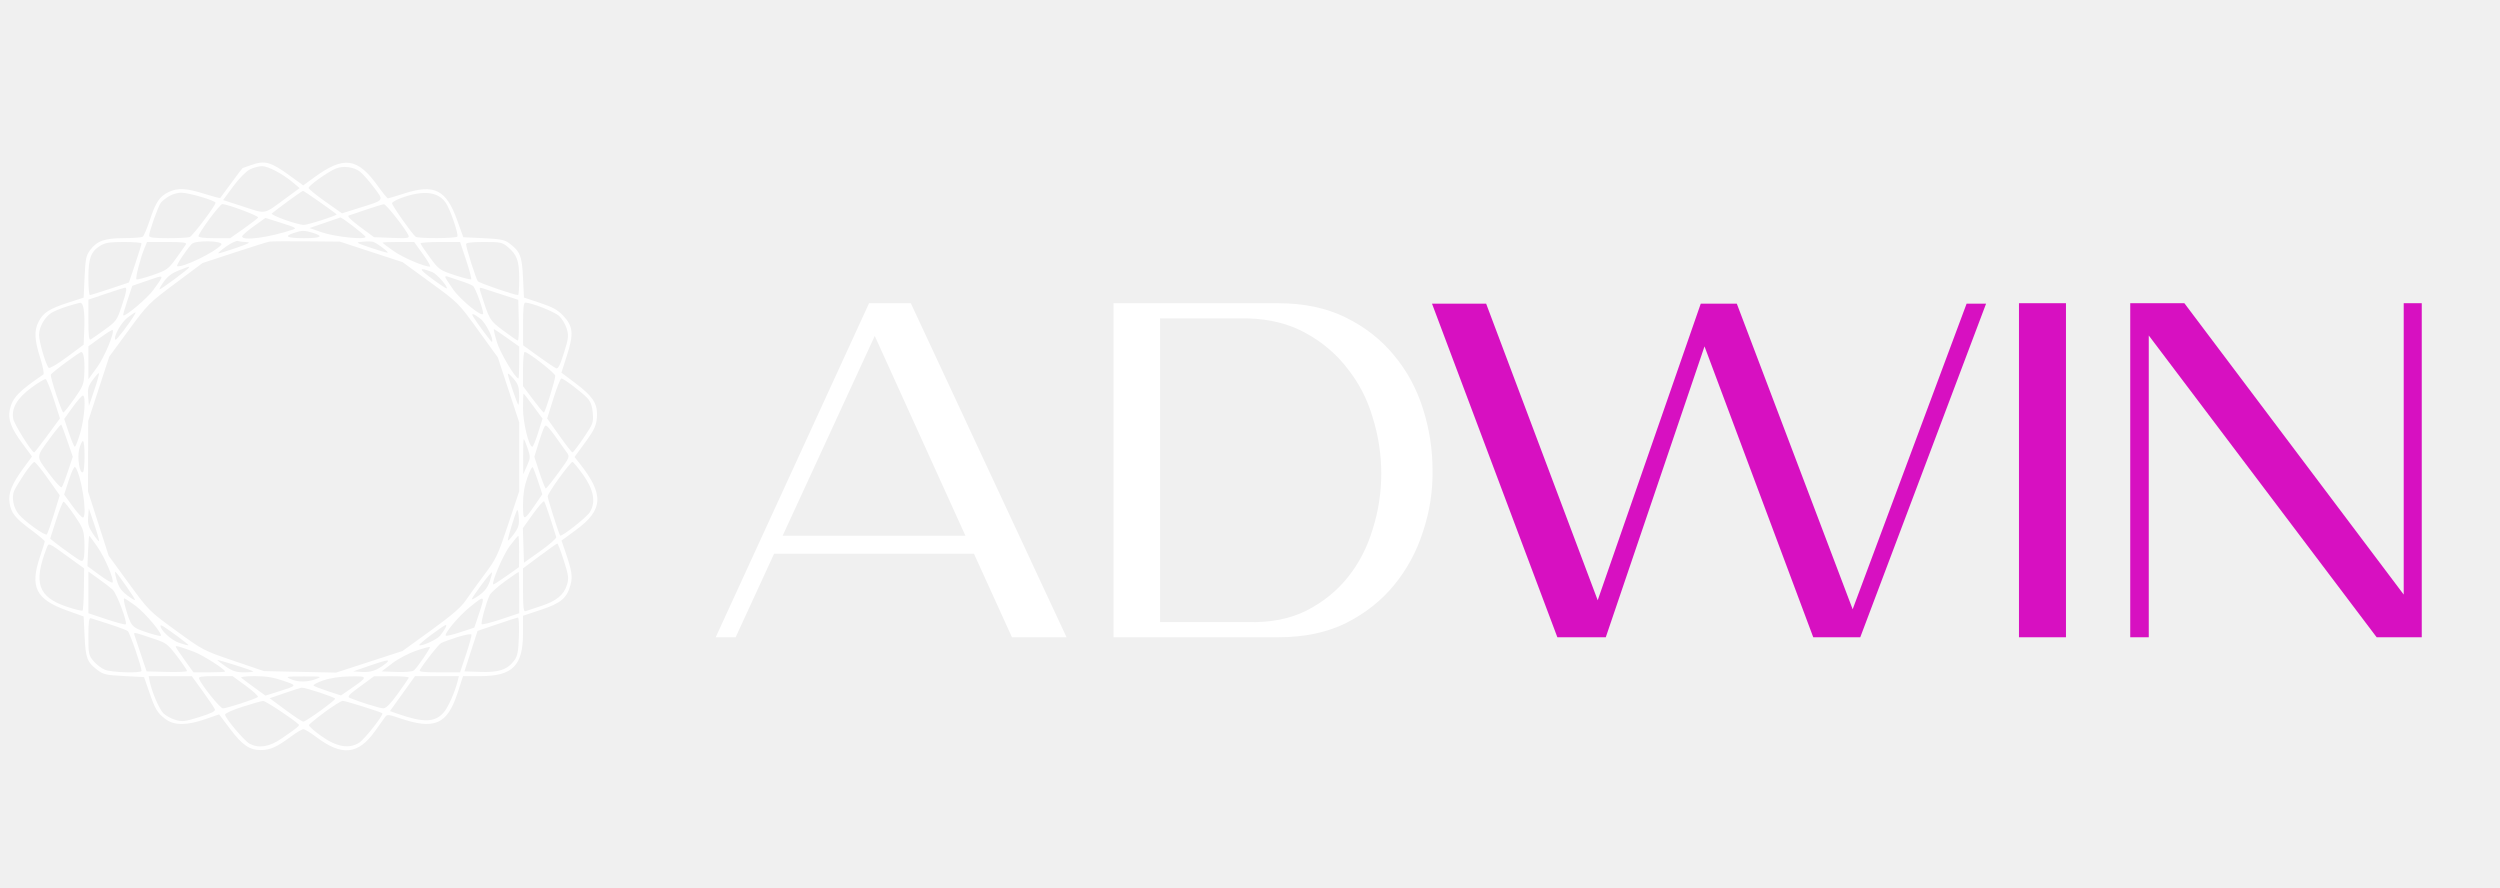
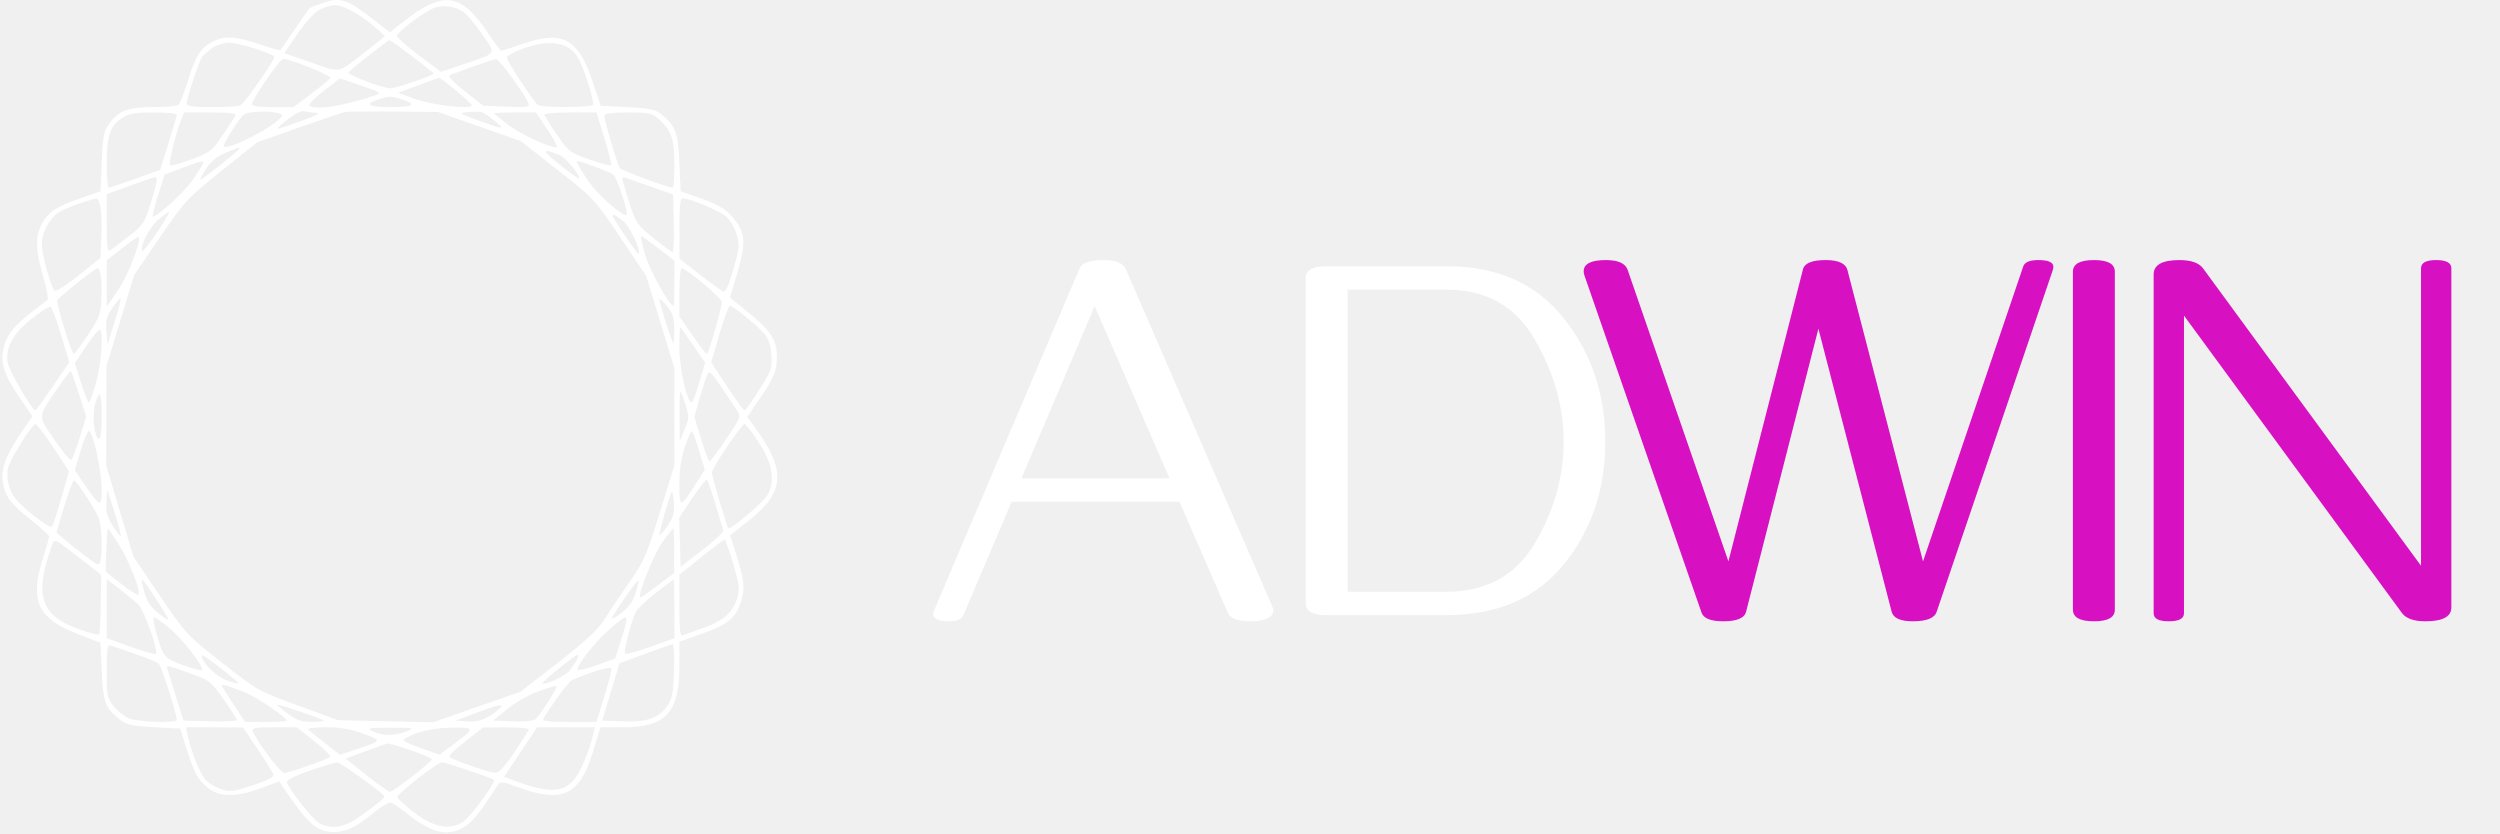
- <svg xmlns="http://www.w3.org/2000/svg" width="124" height="44" viewBox="0 0 124 44" fill="none">
-   <path d="M71.028 15.063H73.713L79.246 29.773L84.357 15.063H86.146L91.892 30.22L97.543 15.063H98.509L92.269 31.608H89.937L84.544 17.181L79.647 31.608H77.245L71.028 15.063ZM100.141 31.608V15.04H102.472V31.608H100.141ZM105.66 15.04H108.345L119.224 29.49V15.04H120.119V31.608H117.882L106.579 16.64V31.608H105.66V15.04Z" fill="#D710C1" />
-   <path d="M43.105 15.04H45.177L52.901 31.608H50.193L48.309 27.466H38.395L36.488 31.608H35.499L43.105 15.04ZM38.819 26.572H47.885L43.388 16.663L38.819 26.572ZM61.894 15.793H57.538V30.855H61.894C63.008 30.887 63.974 30.698 64.79 30.291C65.622 29.867 66.313 29.31 66.863 28.619C67.412 27.929 67.82 27.137 68.087 26.242C68.37 25.348 68.511 24.43 68.511 23.489C68.511 22.547 68.37 21.622 68.087 20.712C67.82 19.802 67.404 18.994 66.839 18.287C66.29 17.566 65.599 16.977 64.767 16.522C63.95 16.067 62.993 15.824 61.894 15.793ZM63.401 15.04C64.673 15.04 65.787 15.275 66.745 15.746C67.703 16.216 68.503 16.844 69.147 17.628C69.79 18.397 70.269 19.284 70.583 20.288C70.897 21.276 71.054 22.288 71.054 23.324C71.07 24.36 70.913 25.372 70.583 26.36C70.269 27.349 69.79 28.235 69.147 29.02C68.519 29.788 67.726 30.416 66.768 30.902C65.811 31.373 64.688 31.608 63.401 31.608H55.23V15.04H63.401Z" fill="white" />
-   <path fill-rule="evenodd" clip-rule="evenodd" d="M12.433 8.196C12.226 8.27 12.047 8.332 12.036 8.333C12.025 8.334 11.776 8.662 11.482 9.063C11.187 9.464 10.935 9.806 10.922 9.822C10.908 9.839 10.552 9.744 10.13 9.611C9.241 9.33 8.822 9.309 8.373 9.522C7.919 9.737 7.729 10.018 7.436 10.902C7.295 11.326 7.134 11.704 7.077 11.742C7.02 11.78 6.598 11.811 6.14 11.812C5.186 11.814 4.815 11.945 4.47 12.405C4.272 12.669 4.237 12.837 4.196 13.735L4.149 14.763L3.36 15.018C2.444 15.316 2.141 15.512 1.914 15.958C1.687 16.401 1.707 16.843 1.992 17.746C2.126 18.171 2.198 18.542 2.151 18.574C0.905 19.422 0.61 19.734 0.482 20.341C0.386 20.797 0.556 21.25 1.097 21.979L1.588 22.642L1.195 23.175C0.589 23.997 0.401 24.455 0.473 24.936C0.551 25.45 0.741 25.689 1.56 26.295C1.923 26.564 2.219 26.814 2.219 26.852C2.219 26.89 2.113 27.232 1.984 27.612C1.472 29.116 1.778 29.728 3.318 30.279L4.149 30.577L4.196 31.563C4.248 32.649 4.321 32.842 4.82 33.222C5.126 33.456 5.255 33.486 6.152 33.532L7.146 33.583L7.389 34.288C7.699 35.188 7.797 35.353 8.201 35.661C8.632 35.99 9.261 35.992 10.191 35.668L10.868 35.432L11.398 36.135C12.017 36.957 12.37 37.203 12.932 37.203C13.395 37.204 13.735 37.052 14.429 36.534C14.699 36.333 14.977 36.169 15.047 36.169C15.118 36.169 15.406 36.343 15.687 36.556C16.951 37.511 17.761 37.435 18.587 36.282C18.826 35.948 19.065 35.616 19.117 35.543C19.197 35.431 19.298 35.441 19.776 35.606C21.547 36.218 22.181 35.947 22.7 34.358L22.967 33.536H23.822C25.427 33.536 25.941 33.02 25.941 31.408V30.543L26.833 30.246C27.826 29.915 28.121 29.666 28.299 29.004C28.41 28.591 28.364 28.304 28.029 27.33L27.851 26.812L28.576 26.28C29.925 25.288 29.968 24.53 28.76 22.999L28.497 22.666L28.966 22.027C29.517 21.277 29.612 21.057 29.612 20.529C29.611 19.98 29.36 19.623 28.546 19.01L27.846 18.484L28.122 17.624C28.465 16.558 28.429 16.18 27.93 15.653C27.665 15.373 27.408 15.231 26.788 15.025L25.988 14.759L25.941 13.764C25.89 12.692 25.799 12.468 25.246 12.055C25.035 11.896 24.803 11.852 23.983 11.814L22.979 11.767L22.678 10.929C22.134 9.411 21.551 9.115 20.058 9.594C19.643 9.728 19.276 9.837 19.242 9.838C19.208 9.838 18.987 9.569 18.751 9.239C17.732 7.812 17.06 7.721 15.572 8.808L15.04 9.196L14.387 8.722C13.415 8.016 13.139 7.942 12.433 8.196ZM12.39 8.405C12.202 8.5 11.854 8.855 11.566 9.246L11.067 9.923L12.08 10.251C13.232 10.625 13.041 10.665 14.211 9.807L14.86 9.331L14.541 9.06C14.032 8.628 13.304 8.242 12.998 8.241C12.842 8.241 12.569 8.315 12.39 8.405ZM16.66 8.359C16.275 8.513 15.306 9.202 15.306 9.322C15.307 9.373 15.68 9.678 16.135 9.998L16.963 10.581L17.823 10.311C19.097 9.912 19.055 9.973 18.531 9.277C18.283 8.948 17.974 8.6 17.843 8.504C17.532 8.276 17.024 8.213 16.66 8.359ZM14.268 9.991C13.88 10.277 13.527 10.546 13.483 10.588C13.399 10.67 14.755 11.155 15.069 11.155C15.283 11.155 16.746 10.684 16.693 10.632C16.576 10.514 15.076 9.463 15.03 9.467C15 9.469 14.657 9.705 14.268 9.991ZM8.385 9.73C8.23 9.825 8.049 9.967 7.983 10.047C7.855 10.202 7.397 11.485 7.397 11.689C7.397 11.784 7.618 11.814 8.33 11.814C8.844 11.814 9.329 11.789 9.408 11.759C9.557 11.701 10.692 10.196 10.69 10.058C10.689 9.947 9.357 9.557 8.981 9.557C8.808 9.557 8.54 9.635 8.385 9.73ZM20.034 9.772C19.71 9.88 19.446 10.019 19.446 10.08C19.446 10.199 20.452 11.625 20.618 11.742C20.758 11.84 22.625 11.831 22.686 11.731C22.752 11.624 22.337 10.405 22.124 10.08C21.762 9.528 21.065 9.425 20.034 9.772ZM10.385 10.864C10.088 11.27 9.844 11.649 9.844 11.708C9.844 11.778 10.11 11.814 10.629 11.814H11.415L12.081 11.346C12.448 11.089 12.773 10.838 12.803 10.79C12.851 10.711 11.258 10.116 11.021 10.124C10.969 10.126 10.683 10.459 10.385 10.864ZM18.175 10.393C17.761 10.532 17.364 10.667 17.293 10.693C17.213 10.722 17.429 10.935 17.858 11.252L18.551 11.764L19.436 11.799C20.201 11.828 20.313 11.813 20.265 11.689C20.153 11.396 19.152 10.121 19.042 10.13C18.979 10.135 18.589 10.253 18.175 10.393ZM12.587 11.222C12.269 11.45 12.009 11.677 12.009 11.725C12.009 11.964 13.355 11.782 14.541 11.383C14.733 11.319 14.667 11.284 13.88 11.034L13.166 10.808L12.587 11.222ZM16.105 11.053L15.354 11.311L15.964 11.523C16.612 11.747 18.128 11.906 18.128 11.75C18.128 11.674 16.949 10.764 16.88 10.787C16.867 10.791 16.519 10.911 16.105 11.053ZM14.574 11.555C14.056 11.721 14.232 11.814 15.069 11.814C15.931 11.814 16.084 11.72 15.505 11.546C15.084 11.421 14.99 11.421 14.574 11.555ZM9.506 12.105C9.199 12.445 8.719 13.179 8.789 13.202C9.053 13.29 10.672 12.506 10.972 12.145C11.143 11.94 9.691 11.899 9.506 12.105ZM11.206 12.234C10.949 12.417 10.783 12.566 10.837 12.566C10.891 12.566 11.293 12.442 11.731 12.291C12.348 12.078 12.46 12.014 12.229 12.009C12.065 12.005 11.872 11.979 11.802 11.952C11.73 11.925 11.463 12.052 11.206 12.234ZM13.367 11.984C13.268 12 12.479 12.246 11.615 12.531L10.044 13.048L8.697 14.053C7.388 15.029 7.322 15.096 6.384 16.375L5.418 17.691L4.896 19.286L4.374 20.881L4.369 22.625L4.364 24.37L4.877 25.967L5.39 27.565L6.388 28.932C7.377 30.289 7.396 30.308 8.732 31.281C10.063 32.251 10.098 32.27 11.586 32.775L13.092 33.287L14.88 33.324L16.669 33.361L18.316 32.826L19.963 32.29L21.375 31.268C22.42 30.512 22.87 30.123 23.106 29.774C23.281 29.515 23.701 28.933 24.04 28.481C24.613 27.717 24.695 27.543 25.204 26.013L25.752 24.367L25.752 22.66L25.753 20.953L25.223 19.34L24.692 17.727L23.714 16.374C22.737 15.022 22.733 15.018 21.353 14.012L19.971 13.004L18.414 12.495L16.857 11.985L15.203 11.97C14.293 11.962 13.467 11.968 13.367 11.984ZM17.987 11.988C17.616 12.023 17.622 12.028 18.403 12.294C18.84 12.443 19.211 12.549 19.23 12.531C19.275 12.486 18.679 12.045 18.504 11.994C18.427 11.971 18.194 11.969 17.987 11.988ZM4.977 12.186C4.51 12.47 4.384 12.81 4.384 13.784C4.384 14.252 4.418 14.635 4.458 14.635C4.499 14.635 4.952 14.494 5.464 14.323L6.396 14.011L6.708 13.081C6.88 12.569 7.02 12.117 7.02 12.076C7.02 12.035 6.628 12.002 6.149 12.002C5.452 12.002 5.219 12.039 4.977 12.186ZM7.167 12.307C6.962 12.803 6.707 13.789 6.768 13.85C6.799 13.881 7.161 13.789 7.573 13.646C8.279 13.4 8.345 13.353 8.738 12.811C8.967 12.495 9.185 12.184 9.223 12.119C9.275 12.028 9.064 12.002 8.292 12.002H7.293L7.167 12.307ZM18.975 12.035C18.975 12.053 19.221 12.241 19.521 12.451C19.991 12.781 21.026 13.224 21.325 13.224C21.378 13.224 21.223 12.949 20.981 12.613L20.541 12.002H19.758C19.327 12.002 18.975 12.017 18.975 12.035ZM20.859 12.072C20.86 12.111 21.068 12.424 21.322 12.767C21.768 13.371 21.808 13.4 22.55 13.647C22.972 13.787 23.34 13.879 23.368 13.851C23.396 13.823 23.284 13.396 23.119 12.901L22.819 12.002H21.838C21.299 12.002 20.858 12.034 20.859 12.072ZM23.117 12.106C23.117 12.287 23.606 13.831 23.7 13.948C23.774 14.04 25.503 14.635 25.697 14.635C25.727 14.635 25.753 14.273 25.753 13.831C25.753 12.934 25.646 12.636 25.184 12.248C24.913 12.02 24.824 12.002 24.004 12.002C23.419 12.002 23.117 12.037 23.117 12.106ZM8.856 13.418C8.527 13.546 8.305 13.715 8.12 13.977C7.974 14.184 7.881 14.353 7.913 14.353C7.992 14.353 9.373 13.329 9.373 13.271C9.373 13.212 9.408 13.202 8.856 13.418ZM21.421 13.819C21.808 14.106 22.141 14.325 22.16 14.306C22.234 14.232 21.657 13.577 21.447 13.498C20.75 13.233 20.743 13.318 21.421 13.819ZM7.238 13.943L6.563 14.176L6.322 14.892C6.189 15.286 6.095 15.623 6.113 15.641C6.2 15.727 7.306 14.796 7.599 14.389C8.186 13.577 8.21 13.607 7.238 13.943ZM22.081 13.736C22.081 13.77 22.256 14.045 22.469 14.346C22.861 14.902 23.964 15.79 23.964 15.55C23.964 15.327 23.578 14.274 23.463 14.183C23.402 14.135 23.119 14.02 22.834 13.928C22.55 13.836 22.264 13.742 22.199 13.718C22.134 13.694 22.081 13.702 22.081 13.736ZM5.255 14.569L4.384 14.862V15.883C4.384 16.672 4.411 16.887 4.502 16.835C4.567 16.798 4.883 16.576 5.206 16.343C5.76 15.942 5.805 15.879 6.029 15.206C6.278 14.461 6.315 14.253 6.196 14.267C6.158 14.271 5.734 14.407 5.255 14.569ZM23.822 14.445C24.281 15.89 24.276 15.88 24.959 16.396C25.318 16.666 25.645 16.889 25.685 16.89C25.726 16.891 25.747 16.437 25.732 15.882L25.706 14.871L24.905 14.612C24.465 14.469 24.027 14.327 23.931 14.296C23.787 14.25 23.768 14.275 23.822 14.445ZM3.322 15.199C3.023 15.293 2.671 15.439 2.541 15.524C2.203 15.745 1.938 16.226 1.937 16.615C1.937 16.949 2.27 18.086 2.414 18.245C2.457 18.292 2.855 18.058 3.32 17.712L4.149 17.096L4.18 16.334C4.214 15.481 4.141 15.007 3.977 15.02C3.916 15.024 3.622 15.105 3.322 15.199ZM25.943 16.069L25.946 17.127L26.701 17.672C27.116 17.972 27.515 18.24 27.587 18.268C27.683 18.305 27.787 18.099 27.972 17.505C28.2 16.774 28.214 16.652 28.11 16.303C28.046 16.09 27.877 15.807 27.735 15.675C27.509 15.464 26.361 15.011 26.052 15.011C25.973 15.011 25.942 15.318 25.943 16.069ZM6.339 15.743C6.011 15.982 5.6 16.727 5.726 16.853C5.769 16.896 6.454 15.996 6.682 15.599C6.774 15.437 6.742 15.451 6.339 15.743ZM23.465 15.699C23.681 16.054 24.374 16.984 24.402 16.956C24.511 16.847 24.092 16.009 23.828 15.808C23.491 15.551 23.349 15.509 23.465 15.699ZM4.966 16.753L4.384 17.176V17.993V18.81L4.812 18.222C5.185 17.711 5.697 16.479 5.585 16.367C5.564 16.346 5.286 16.52 4.966 16.753ZM24.643 16.961C24.801 17.486 25.561 18.772 25.714 18.772C25.735 18.772 25.753 18.416 25.753 17.981V17.19L25.147 16.759C24.815 16.521 24.522 16.327 24.498 16.327C24.473 16.327 24.539 16.612 24.643 16.961ZM3.255 17.985C2.866 18.271 2.536 18.539 2.522 18.58C2.48 18.691 3.065 20.466 3.141 20.46C3.178 20.458 3.422 20.151 3.684 19.778C4.13 19.145 4.162 19.061 4.184 18.466C4.208 17.834 4.148 17.452 4.025 17.46C3.99 17.462 3.643 17.698 3.255 17.985ZM25.941 18.304V19.152L26.433 19.809C26.703 20.17 26.948 20.465 26.976 20.465C27.037 20.465 27.541 18.84 27.541 18.641C27.541 18.509 26.193 17.456 26.023 17.456C25.978 17.456 25.941 17.837 25.941 18.304ZM4.601 18.842C4.373 19.156 4.339 19.28 4.372 19.674L4.41 20.136L4.679 19.344C4.827 18.908 4.93 18.534 4.908 18.512C4.887 18.49 4.748 18.639 4.601 18.842ZM25.188 18.548C25.188 18.672 25.642 20.009 25.705 20.073C25.731 20.099 25.751 19.891 25.749 19.611C25.746 19.186 25.699 19.048 25.466 18.776C25.313 18.597 25.188 18.494 25.188 18.548ZM1.559 19.228C0.847 19.752 0.557 20.249 0.656 20.776C0.707 21.046 1.578 22.44 1.696 22.44C1.717 22.44 2.013 22.06 2.354 21.596L2.974 20.751L2.665 19.792C2.495 19.265 2.314 18.82 2.264 18.804C2.214 18.788 1.896 18.979 1.559 19.228ZM27.45 19.764L27.139 20.756L27.453 21.198C28.143 22.171 28.344 22.433 28.4 22.436C28.432 22.438 28.68 22.112 28.951 21.711C29.418 21.02 29.441 20.958 29.402 20.488C29.373 20.134 29.296 19.923 29.134 19.747C28.862 19.454 27.96 18.772 27.843 18.772C27.798 18.772 27.621 19.219 27.45 19.764ZM25.941 20.259C25.941 20.965 26.232 22.158 26.404 22.158C26.442 22.158 26.571 21.844 26.691 21.461L26.91 20.764L26.454 20.145C26.204 19.804 25.986 19.525 25.97 19.525C25.954 19.525 25.941 19.855 25.941 20.259ZM3.602 20.199L3.185 20.78L3.416 21.469C3.544 21.848 3.677 22.158 3.712 22.158C3.748 22.158 3.867 21.851 3.979 21.476C4.191 20.759 4.273 19.619 4.112 19.619C4.061 19.619 3.831 19.88 3.602 20.199ZM2.523 21.676C1.764 22.716 1.771 22.591 2.418 23.473C2.731 23.9 3.021 24.212 3.062 24.167C3.103 24.122 3.243 23.763 3.373 23.369L3.61 22.653L3.344 21.878C3.198 21.453 3.061 21.086 3.039 21.064C3.017 21.042 2.785 21.317 2.523 21.676ZM26.994 21.186C26.944 21.281 26.813 21.65 26.703 22.007L26.503 22.656L26.759 23.441C26.9 23.873 27.041 24.227 27.072 24.227C27.104 24.227 27.386 23.875 27.7 23.445C28.264 22.672 28.269 22.661 28.108 22.434C27.129 21.055 27.088 21.009 26.994 21.186ZM25.948 22.651L25.954 23.521L26.138 23.107C26.313 22.714 26.314 22.668 26.171 22.237C26.088 21.986 26.002 21.782 25.98 21.782C25.959 21.782 25.944 22.173 25.948 22.651ZM3.929 22.274C3.821 22.701 3.952 23.52 4.113 23.421C4.221 23.354 4.222 21.876 4.113 21.876C4.068 21.876 3.985 22.055 3.929 22.274ZM1.212 23.5C0.995 23.822 0.768 24.198 0.706 24.337C0.565 24.656 0.658 25.166 0.918 25.495C1.187 25.837 2.24 26.595 2.323 26.507C2.359 26.468 2.518 26.016 2.676 25.503L2.963 24.569L2.379 23.741C2.058 23.286 1.753 22.913 1.702 22.914C1.65 22.914 1.43 23.178 1.212 23.5ZM27.74 23.702C27.424 24.137 27.165 24.549 27.165 24.618C27.165 24.736 27.723 26.493 27.783 26.563C27.85 26.642 29.088 25.67 29.252 25.409C29.565 24.912 29.454 24.293 28.915 23.539C28.668 23.193 28.432 22.91 28.391 22.91C28.35 22.91 28.057 23.266 27.74 23.702ZM3.416 23.805L3.181 24.53L3.613 25.125C3.85 25.452 4.081 25.697 4.125 25.67C4.345 25.534 4.017 23.481 3.724 23.16C3.684 23.116 3.546 23.407 3.416 23.805ZM26.151 23.707C26.004 24.128 25.941 24.526 25.941 25.032C25.941 25.862 25.972 25.862 26.544 25.033L26.9 24.516L26.691 23.878C26.576 23.526 26.455 23.209 26.422 23.172C26.389 23.135 26.267 23.375 26.151 23.707ZM26.431 25.5L25.934 26.197L25.961 27.054L25.988 27.911L26.805 27.33C27.255 27.01 27.608 26.699 27.589 26.639C27.312 25.735 27.035 24.918 26.988 24.868C26.956 24.832 26.705 25.117 26.431 25.5ZM2.782 25.8L2.488 26.716L2.754 26.93C2.9 27.047 3.26 27.313 3.554 27.52C4.063 27.878 4.091 27.887 4.151 27.701C4.185 27.594 4.2 27.223 4.186 26.877C4.161 26.299 4.122 26.194 3.695 25.567C3.44 25.192 3.196 24.885 3.153 24.885C3.11 24.885 2.943 25.297 2.782 25.8ZM4.371 25.637C4.344 25.979 4.388 26.138 4.605 26.466C4.753 26.69 4.89 26.856 4.91 26.836C4.931 26.815 4.825 26.442 4.676 26.006L4.405 25.214L4.371 25.637ZM25.645 25.308C25.566 25.43 25.188 26.66 25.188 26.794C25.188 26.85 25.317 26.721 25.476 26.506C25.718 26.176 25.759 26.044 25.734 25.664C25.719 25.417 25.678 25.256 25.645 25.308ZM4.368 27.329L4.337 28.081L4.93 28.516C5.256 28.755 5.548 28.925 5.579 28.895C5.684 28.789 5.207 27.659 4.829 27.118C4.621 26.821 4.439 26.577 4.425 26.577C4.41 26.577 4.385 26.916 4.368 27.329ZM25.284 27.081C24.967 27.5 24.368 28.893 24.463 28.988C24.479 29.004 24.773 28.817 25.117 28.573L25.743 28.129L25.748 27.353C25.75 26.927 25.733 26.577 25.709 26.577C25.684 26.577 25.493 26.804 25.284 27.081ZM2.305 27.207C1.648 28.915 1.894 29.616 3.316 30.094C3.715 30.228 4.065 30.313 4.095 30.283C4.125 30.253 4.154 29.771 4.161 29.211L4.173 28.192L3.413 27.643C2.356 26.879 2.421 26.905 2.305 27.207ZM26.765 27.578L25.941 28.191V29.275C25.941 30.103 25.969 30.349 26.059 30.316C26.123 30.292 26.473 30.176 26.835 30.059C27.6 29.811 27.972 29.505 28.124 28.998C28.22 28.681 28.2 28.535 27.963 27.795C27.815 27.332 27.67 26.956 27.641 26.959C27.612 26.962 27.218 27.241 26.765 27.578ZM4.384 29.383V30.417L5.285 30.717C5.78 30.882 6.208 30.994 6.236 30.966C6.334 30.867 5.787 29.422 5.581 29.24C5.467 29.139 5.15 28.896 4.879 28.702L4.384 28.348V29.383ZM5.737 28.572C5.86 29.084 5.973 29.273 6.311 29.531C6.501 29.675 6.673 29.776 6.694 29.755C6.727 29.722 5.877 28.498 5.728 28.364C5.699 28.338 5.703 28.432 5.737 28.572ZM23.882 29.006C23.616 29.364 23.399 29.686 23.399 29.722C23.399 29.758 23.567 29.668 23.773 29.522C24.032 29.339 24.191 29.13 24.291 28.842C24.369 28.613 24.419 28.41 24.399 28.391C24.38 28.372 24.147 28.649 23.882 29.006ZM25.047 28.834C24.687 29.093 24.346 29.4 24.289 29.516C24.117 29.865 23.836 30.9 23.896 30.96C23.927 30.991 24.357 30.882 24.852 30.717L25.753 30.417V29.391C25.753 28.826 25.741 28.364 25.727 28.364C25.712 28.364 25.406 28.576 25.047 28.834ZM6.233 30.174C6.495 31.066 6.54 31.119 7.243 31.354C7.598 31.473 7.924 31.557 7.967 31.542C8.112 31.49 7.222 30.418 6.727 30.049C6.455 29.846 6.201 29.681 6.161 29.681C6.121 29.681 6.154 29.903 6.233 30.174ZM23.281 30.13C22.737 30.576 22.019 31.436 22.113 31.53C22.141 31.558 22.471 31.479 22.845 31.354L23.527 31.127L23.745 30.48C24.076 29.502 24.062 29.491 23.281 30.13ZM4.384 31.557C4.384 32.431 4.4 32.506 4.639 32.789C4.779 32.956 5.032 33.149 5.201 33.22C5.527 33.356 7.02 33.401 7.02 33.274C7.02 33.062 6.439 31.384 6.338 31.304C6.242 31.228 5.651 31.022 4.502 30.663C4.413 30.636 4.384 30.856 4.384 31.557ZM24.649 30.965L23.687 31.293L23.361 32.297L23.036 33.301L23.838 33.328C24.745 33.359 25.176 33.211 25.511 32.754C25.67 32.537 25.712 32.316 25.738 31.555C25.756 31.041 25.735 30.624 25.691 30.628C25.647 30.632 25.178 30.784 24.649 30.965ZM7.961 31.045C7.961 31.262 8.501 31.755 8.878 31.883C9.116 31.965 9.325 32.018 9.341 32.001C9.357 31.985 9.106 31.78 8.784 31.547C8.092 31.045 7.961 30.966 7.961 31.045ZM21.395 31.482C21.044 31.746 20.773 31.978 20.793 31.998C20.877 32.082 21.672 31.725 21.825 31.535C22.069 31.231 22.193 30.997 22.108 31C22.068 31.001 21.747 31.218 21.395 31.482ZM6.685 31.545C6.719 31.649 6.864 32.087 7.009 32.518L7.272 33.301L8.276 33.328C8.828 33.342 9.279 33.321 9.279 33.281C9.279 33.24 9.057 32.914 8.785 32.555C8.327 31.951 8.245 31.888 7.663 31.694C6.546 31.322 6.618 31.333 6.685 31.545ZM22.692 31.599C22.329 31.715 21.962 31.849 21.877 31.897C21.747 31.971 21.065 32.834 20.824 33.23C20.768 33.322 20.984 33.348 21.786 33.348H22.819L23.117 32.455C23.281 31.963 23.401 31.522 23.384 31.475C23.366 31.428 23.055 31.484 22.692 31.599ZM8.714 32.072C8.714 32.1 8.913 32.4 9.155 32.736L9.596 33.348H10.379C10.81 33.348 11.162 33.329 11.162 33.306C11.162 33.194 10.044 32.485 9.62 32.328C8.93 32.073 8.714 32.011 8.714 32.072ZM20.634 32.277C20.277 32.398 19.748 32.678 19.457 32.899L18.928 33.301L19.666 33.329C20.104 33.345 20.455 33.314 20.529 33.253C20.703 33.109 21.368 32.133 21.32 32.091C21.299 32.072 20.99 32.155 20.634 32.277ZM10.785 32.743C10.785 32.76 10.973 32.904 11.202 33.061C11.537 33.291 11.717 33.348 12.112 33.348C12.383 33.348 12.583 33.326 12.557 33.3C12.495 33.238 10.785 32.701 10.785 32.743ZM18.363 33.008L17.516 33.301L17.958 33.33C18.389 33.357 18.699 33.249 19.109 32.928C19.419 32.685 19.242 32.705 18.363 33.008ZM7.425 33.797C7.529 34.313 7.898 35.174 8.104 35.38C8.22 35.496 8.487 35.642 8.697 35.705C9.037 35.807 9.166 35.792 9.893 35.565C10.488 35.38 10.694 35.276 10.657 35.181C10.629 35.109 10.361 34.71 10.061 34.295L9.515 33.541L8.444 33.538L7.373 33.536L7.425 33.797ZM9.873 33.664C9.998 33.989 10.919 35.135 11.055 35.135C11.242 35.135 12.686 34.668 12.79 34.573C12.831 34.536 12.566 34.288 12.2 34.021L11.534 33.536H10.679C9.995 33.536 9.834 33.562 9.873 33.664ZM11.967 33.617C12.016 33.661 12.306 33.878 12.611 34.1L13.166 34.502L13.694 34.337C14.78 33.995 14.771 34.012 14.038 33.761C13.562 33.597 13.18 33.536 12.631 33.536C12.206 33.536 11.916 33.571 11.967 33.617ZM14.409 33.681C14.764 33.843 15.254 33.841 15.68 33.677C15.992 33.557 15.958 33.55 15.069 33.551C14.196 33.551 14.148 33.561 14.409 33.681ZM16.027 33.75C15.727 33.854 15.515 33.969 15.557 34.008C15.599 34.046 15.921 34.171 16.272 34.286L16.912 34.494L17.429 34.138C18.268 33.561 18.265 33.534 17.363 33.549C16.852 33.558 16.382 33.629 16.027 33.75ZM17.865 34.046C17.306 34.454 17.21 34.56 17.347 34.616C17.901 34.841 18.848 35.135 19.015 35.133C19.15 35.132 19.371 34.908 19.728 34.413C20.013 34.017 20.26 33.658 20.277 33.615C20.294 33.571 19.913 33.538 19.43 33.54L18.551 33.544L17.865 34.046ZM19.964 34.403L19.343 35.27L19.7 35.396C21.013 35.857 21.585 35.839 22.02 35.322C22.239 35.063 22.561 34.329 22.701 33.775L22.761 33.536H21.673H20.585L19.964 34.403ZM14.129 34.374L13.377 34.632L14.16 35.213C14.591 35.532 14.988 35.793 15.043 35.793C15.173 35.793 16.622 34.749 16.622 34.655C16.622 34.585 15.127 34.092 14.961 34.108C14.916 34.112 14.542 34.231 14.129 34.374ZM12.033 35.053C11.554 35.205 11.163 35.381 11.164 35.444C11.167 35.623 12.131 36.765 12.389 36.895C12.849 37.128 13.356 37.045 13.952 36.64C14.706 36.126 14.874 35.991 14.821 35.938C14.575 35.691 13.169 34.761 13.054 34.767C12.971 34.772 12.511 34.901 12.033 35.053ZM16.106 35.321C15.693 35.627 15.341 35.916 15.325 35.964C15.309 36.013 15.581 36.256 15.929 36.504C16.692 37.048 17.306 37.157 17.812 36.84C18.082 36.67 19.044 35.448 18.963 35.378C18.882 35.309 17.127 34.759 16.998 34.763C16.92 34.764 16.519 35.016 16.106 35.321Z" fill="white" />
+ <svg xmlns="http://www.w3.org/2000/svg" width="432" height="144" viewBox="0 0 432 144" fill="none">
+   <g clip-path="url(#clip0_918_6536)">
+     <path d="M220.037 105.405C220.037 106.708 218.674 107.359 215.95 107.359C213.847 107.359 212.573 106.841 212.129 105.804L203.821 86.701H174.812L166.46 106.338C166.134 107.019 165.305 107.359 163.972 107.359C162.165 107.359 161.262 106.915 161.262 106.027C161.262 105.997 161.291 105.864 161.351 105.627L186.54 46.407C186.925 45.43 188.317 44.941 190.716 44.941C192.789 44.941 194.063 45.46 194.537 46.496L219.77 104.605C219.948 105.02 220.037 105.286 220.037 105.405ZM202.089 82.659L189.161 52.894L176.5 82.659H202.089ZM229.233 46.008H249.935C258.731 46.008 265.499 49.014 270.238 55.026C275.006 61.038 277.39 68.117 277.39 76.261C277.42 84.465 275.05 91.529 270.282 97.453C265.543 103.346 258.761 106.293 249.935 106.293H229.233C226.834 106.293 225.634 105.627 225.634 104.294V48.007C225.634 46.674 226.834 46.008 229.233 46.008ZM249.935 50.05H232.876V102.25H249.935C256.836 102.25 261.945 99.437 265.262 93.81C268.579 88.153 270.223 82.303 270.193 76.261C270.193 70.279 268.535 64.415 265.218 58.669C261.93 52.923 256.836 50.05 249.935 50.05Z" fill="white" />
+     <path d="M334.655 105.716C334.299 106.811 332.922 107.359 330.523 107.359C328.391 107.359 327.176 106.811 326.88 105.716L314.219 56.803L301.735 105.671C301.469 106.797 300.151 107.359 297.781 107.359C295.59 107.359 294.331 106.841 294.005 105.804L273.792 47.607C273.703 47.34 273.658 47.103 273.658 46.896C273.658 45.593 274.932 44.941 277.479 44.941C279.611 44.941 280.87 45.504 281.255 46.63L298.67 97.008L311.553 46.541C311.82 45.475 313.123 44.941 315.463 44.941C317.684 44.941 318.943 45.519 319.239 46.674L332.3 97.008L349.626 46.008C349.893 45.297 350.752 44.941 352.203 44.941C353.95 44.941 354.824 45.327 354.824 46.097C354.824 46.304 354.779 46.526 354.691 46.763L334.655 105.716ZM365.442 105.36C365.442 106.693 364.242 107.359 361.843 107.359C359.415 107.359 358.2 106.693 358.2 105.36V46.941C358.2 45.608 359.415 44.941 361.843 44.941C364.242 44.941 365.442 45.608 365.442 46.941V105.36ZM419.108 107.359C417.123 107.359 415.776 106.885 415.065 105.938L377.392 54.537V105.982C377.392 106.9 376.518 107.359 374.771 107.359C373.024 107.359 372.15 106.9 372.15 105.982V47.429C372.15 45.771 373.631 44.941 376.592 44.941C378.606 44.941 379.969 45.415 380.68 46.363L418.352 97.763V46.363C418.352 45.415 419.226 44.941 420.974 44.941C422.721 44.941 423.595 45.415 423.595 46.363V104.96C423.595 106.56 422.099 107.359 419.108 107.359Z" fill="#D710C1" />
+     <path fill-rule="evenodd" clip-rule="evenodd" d="M55.39 0.659C54.44 1.027 53.621 1.331 53.571 1.335C53.521 1.338 52.375 2.96 51.024 4.937C49.673 6.914 48.517 8.6 48.455 8.682C48.393 8.765 46.758 8.295 44.822 7.639C40.739 6.254 38.818 6.149 36.756 7.2C34.674 8.261 33.798 9.646 32.453 14.008C31.808 16.1 31.067 17.965 30.805 18.152C30.543 18.34 28.609 18.496 26.506 18.5C22.126 18.508 20.425 19.157 18.84 21.424C17.93 22.726 17.772 23.555 17.583 27.985L17.367 33.055L13.747 34.317C9.541 35.783 8.149 36.755 7.106 38.953C6.067 41.14 6.156 43.321 7.466 47.774C8.083 49.87 8.41 51.7 8.196 51.857C2.478 56.041 1.123 57.583 0.534 60.578C0.092 62.824 0.874 65.063 3.357 68.659L5.613 71.926L3.806 74.56C1.024 78.614 0.164 80.871 0.495 83.244C0.85 85.783 1.724 86.959 5.482 89.95C7.147 91.275 8.509 92.511 8.509 92.698C8.509 92.884 8.023 94.571 7.429 96.447C5.078 103.866 6.484 106.887 13.553 109.607L17.367 111.075L17.583 115.939C17.821 121.296 18.154 122.25 20.446 124.127C21.851 125.277 22.445 125.425 26.562 125.653L31.123 125.906L32.239 129.385C33.662 133.825 34.11 134.64 35.966 136.159C37.943 137.779 40.833 137.788 45.102 136.19L48.208 135.027L50.639 138.494C53.483 142.551 55.101 143.763 57.68 143.765C59.806 143.767 61.366 143.018 64.553 140.466C65.791 139.475 67.068 138.664 67.392 138.664C67.716 138.664 69.037 139.522 70.327 140.571C76.128 145.285 79.847 144.908 83.641 139.22C84.739 137.575 85.832 135.936 86.072 135.577C86.441 135.025 86.903 135.072 89.097 135.886C97.226 138.904 100.138 137.568 102.516 129.729L103.746 125.674H107.67C115.037 125.674 117.395 123.129 117.395 115.176V110.905L121.488 109.441C126.05 107.809 127.401 106.579 128.22 103.313C128.73 101.279 128.517 99.86 126.981 95.055L126.164 92.503L129.49 89.877C135.684 84.984 135.88 81.24 130.335 73.691L129.125 72.044L131.279 68.897C133.812 65.192 134.246 64.109 134.244 61.506C134.242 58.798 133.09 57.033 129.35 54.012L126.137 51.415L127.408 47.172C128.983 41.913 128.814 40.047 126.527 37.448C125.311 36.066 124.127 35.367 121.283 34.351L117.611 33.04L117.395 28.126C117.162 22.84 116.744 21.735 114.206 19.695C113.235 18.914 112.17 18.696 108.407 18.507L103.798 18.275L102.418 14.141C99.918 6.653 97.246 5.191 90.389 7.559C88.488 8.215 86.804 8.755 86.647 8.758C86.489 8.762 85.475 7.432 84.392 5.803C79.714 -1.236 76.632 -1.685 69.799 3.677L67.357 5.594L64.36 3.253C59.901 -0.23 58.634 -0.596 55.39 0.659ZM55.194 1.691C54.331 2.159 52.734 3.912 51.412 5.841L49.123 9.181L53.769 10.799C59.06 12.642 58.185 12.838 63.553 8.606L66.531 6.259L65.066 4.922C62.732 2.792 59.39 0.887 57.983 0.883C57.27 0.881 56.015 1.244 55.194 1.691ZM74.793 1.462C73.025 2.222 68.579 5.623 68.581 6.213C68.582 6.468 70.293 7.97 72.384 9.55L76.184 12.424L80.131 11.095C85.982 9.125 85.789 9.428 83.382 5.991C82.245 4.368 80.825 2.652 80.225 2.179C78.798 1.052 76.465 0.744 74.793 1.462ZM63.816 9.515C62.034 10.927 60.412 12.252 60.213 12.46C59.825 12.863 66.052 15.259 67.489 15.259C68.472 15.259 75.187 12.932 74.947 12.675C74.407 12.095 67.524 6.912 67.314 6.928C67.172 6.938 65.598 8.102 63.816 9.515ZM36.811 8.227C36.098 8.695 35.268 9.398 34.967 9.79C34.377 10.558 32.274 16.884 32.274 17.892C32.274 18.361 33.289 18.507 36.559 18.507C38.916 18.507 41.142 18.384 41.505 18.235C42.189 17.953 47.4 10.528 47.393 9.846C47.387 9.299 41.27 7.372 39.546 7.375C38.754 7.375 37.523 7.759 36.811 8.227ZM90.281 8.433C88.796 8.969 87.581 9.654 87.581 9.955C87.581 10.54 92.202 17.578 92.962 18.152C93.605 18.636 102.173 18.59 102.455 18.101C102.758 17.573 100.853 11.558 99.874 9.954C98.213 7.232 95.014 6.725 90.281 8.433ZM45.992 13.824C44.626 15.825 43.508 17.697 43.508 17.984C43.508 18.33 44.726 18.507 47.113 18.507H50.718L53.777 16.2C55.46 14.931 56.95 13.696 57.089 13.456C57.312 13.068 50 10.133 48.908 10.172C48.671 10.18 47.359 11.824 45.992 13.824ZM81.748 11.497C79.846 12.184 78.025 12.851 77.699 12.978C77.333 13.12 78.324 14.174 80.291 15.735L83.476 18.262L87.536 18.432C91.046 18.578 91.561 18.505 91.341 17.89C90.826 16.447 86.233 10.158 85.728 10.201C85.44 10.226 83.649 10.809 81.748 11.497ZM56.1 15.589C54.64 16.713 53.446 17.83 53.446 18.07C53.446 19.246 59.626 18.349 65.066 16.383C65.947 16.065 65.646 15.894 62.031 14.662L58.754 13.544L56.1 15.589ZM72.249 14.753L68.799 16.029L71.6 17.071C74.573 18.177 81.531 18.962 81.531 18.192C81.531 17.819 76.12 13.33 75.803 13.44C75.746 13.46 74.146 14.051 72.249 14.753ZM65.22 17.23C62.839 18.049 63.651 18.507 67.489 18.507C71.448 18.507 72.151 18.044 69.491 17.189C67.561 16.568 67.13 16.572 65.22 17.23ZM41.956 19.943C40.545 21.622 38.346 25.242 38.667 25.357C39.877 25.79 47.309 21.922 48.684 20.143C49.468 19.128 42.807 18.93 41.956 19.943ZM49.758 20.582C48.58 21.482 47.818 22.218 48.066 22.218C48.314 22.218 50.16 21.608 52.169 20.861C55.002 19.809 55.515 19.497 54.453 19.47C53.7 19.451 52.818 19.325 52.493 19.191C52.167 19.057 50.937 19.683 49.758 20.582ZM59.681 19.348C59.222 19.428 55.602 20.642 51.636 22.044L44.425 24.596L38.242 29.554C32.235 34.37 31.93 34.699 27.624 41.007L23.191 47.502L20.796 55.371L18.401 63.239L18.377 71.846L18.353 80.453L20.708 88.334L23.062 96.215L27.642 102.961C32.185 109.654 32.272 109.747 38.405 114.551C44.513 119.335 44.672 119.425 51.502 121.92L58.415 124.446L66.624 124.629L74.834 124.811L82.396 122.169L89.957 119.528L96.439 114.485C101.233 110.754 103.3 108.836 104.381 107.114C105.185 105.835 107.115 102.963 108.671 100.733C111.301 96.964 111.677 96.106 114.014 88.56L116.527 80.441L116.529 72.019L116.531 63.598L114.097 55.64L111.664 47.682L107.172 41.004C102.687 34.336 102.671 34.318 96.337 29.354L89.993 24.381L82.846 21.868L75.698 19.354L68.107 19.278C63.931 19.237 60.139 19.268 59.681 19.348ZM80.883 19.367C79.182 19.539 79.212 19.562 82.796 20.875C84.799 21.609 86.505 22.136 86.588 22.047C86.796 21.823 84.063 19.647 83.26 19.395C82.903 19.284 81.834 19.271 80.883 19.367ZM21.169 20.344C19.026 21.747 18.447 23.423 18.447 28.226C18.447 30.536 18.6 32.425 18.787 32.425C18.975 32.425 21.052 31.732 23.403 30.886L27.679 29.347L29.112 24.756C29.9 22.232 30.545 20.002 30.545 19.8C30.545 19.599 28.747 19.436 26.549 19.437C23.347 19.438 22.276 19.619 21.169 20.344ZM31.218 20.943C30.277 23.388 29.107 28.252 29.387 28.552C29.529 28.705 31.192 28.252 33.082 27.546C36.323 26.335 36.627 26.101 38.431 23.428C39.483 21.869 40.484 20.334 40.655 20.015C40.896 19.566 39.928 19.435 36.382 19.435H31.797L31.218 20.943ZM85.42 19.599C85.42 19.69 86.547 20.613 87.925 21.651C90.085 23.277 94.835 25.466 96.207 25.466C96.45 25.466 95.741 24.109 94.629 22.45L92.609 19.435H89.015C87.038 19.435 85.42 19.509 85.42 19.599ZM94.069 19.783C94.072 19.974 95.027 21.517 96.192 23.211C98.239 26.191 98.423 26.332 101.83 27.55C103.766 28.242 105.456 28.696 105.584 28.558C105.713 28.421 105.198 26.312 104.441 23.871L103.065 19.435H98.564C96.088 19.435 94.065 19.592 94.069 19.783ZM104.432 19.947C104.432 20.841 106.675 28.457 107.109 29.037C107.449 29.49 115.386 32.425 116.274 32.425C116.415 32.425 116.531 30.64 116.531 28.458C116.531 24.033 116.04 22.564 113.92 20.65C112.678 19.527 112.266 19.435 108.504 19.435C105.819 19.435 104.432 19.609 104.432 19.947ZM38.971 26.421C37.461 27.055 36.445 27.885 35.594 29.18C34.925 30.199 34.498 31.033 34.645 31.033C35.007 31.033 41.347 25.983 41.347 25.695C41.347 25.405 41.506 25.357 38.971 26.421ZM96.647 28.402C98.425 29.816 99.951 30.896 100.039 30.801C100.379 30.436 97.73 27.208 96.768 26.816C93.569 25.51 93.537 25.928 96.647 28.402ZM31.548 29.01L28.445 30.161L27.339 33.694C26.73 35.637 26.3 37.3 26.383 37.389C26.78 37.815 31.857 33.218 33.203 31.214C35.897 27.208 36.007 27.355 31.548 29.01ZM99.679 27.991C99.679 28.158 100.479 29.513 101.457 31.002C103.259 33.745 108.321 38.123 108.321 36.938C108.321 35.839 106.549 30.643 106.022 30.197C105.742 29.959 104.443 29.393 103.136 28.939C101.829 28.485 100.517 28.018 100.219 27.9C99.922 27.783 99.679 27.823 99.679 27.991ZM22.444 32.099L18.447 33.548V38.581C18.447 42.476 18.569 43.538 18.987 43.279C19.284 43.096 20.738 42.003 22.217 40.851C24.76 38.872 24.968 38.564 25.998 35.241C27.137 31.57 27.307 30.542 26.765 30.61C26.586 30.632 24.642 31.302 22.444 32.099ZM107.671 31.49C109.777 38.615 109.752 38.569 112.89 41.114C114.536 42.448 116.035 43.544 116.221 43.55C116.407 43.555 116.505 41.316 116.437 38.575L116.314 33.592L112.642 32.312C110.622 31.608 108.61 30.907 108.17 30.755C107.508 30.525 107.423 30.651 107.671 31.49ZM13.571 35.208C12.196 35.671 10.583 36.394 9.986 36.814C8.436 37.904 7.216 40.273 7.214 42.193C7.213 43.84 8.741 49.452 9.405 50.236C9.602 50.469 11.427 49.314 13.561 47.608L17.367 44.565L17.508 40.81C17.667 36.598 17.33 34.26 16.576 34.323C16.298 34.346 14.946 34.744 13.571 35.208ZM117.406 39.5L117.417 44.719L120.883 47.41C122.79 48.889 124.621 50.212 124.952 50.348C125.391 50.529 125.868 49.513 126.719 46.583C127.766 42.979 127.83 42.375 127.351 40.657C127.057 39.605 126.284 38.209 125.632 37.555C124.595 36.516 119.321 34.28 117.904 34.28C117.542 34.28 117.398 35.794 117.406 39.5ZM27.421 37.893C25.916 39.069 24.026 42.745 24.607 43.369C24.804 43.58 27.949 39.141 28.992 37.18C29.415 36.384 29.269 36.45 27.421 37.893ZM106.031 37.675C107.023 39.427 110.202 44.013 110.331 43.875C110.831 43.338 108.908 39.204 107.695 38.211C106.151 36.946 105.5 36.736 106.031 37.675ZM21.118 42.875L18.447 44.961V48.992V53.023L20.412 50.123C22.12 47.602 24.474 41.525 23.956 40.969C23.864 40.87 22.586 41.727 21.118 42.875ZM111.438 43.9C112.163 46.494 115.651 52.837 116.353 52.837C116.45 52.837 116.531 51.081 116.531 48.935V45.032L113.753 42.904C112.225 41.733 110.882 40.775 110.77 40.775C110.658 40.775 110.958 42.181 111.438 43.9ZM13.262 48.952C11.479 50.366 9.965 51.687 9.896 51.887C9.708 52.436 12.393 61.192 12.742 61.164C12.909 61.151 14.029 59.638 15.231 57.801C17.277 54.675 17.424 54.26 17.528 51.327C17.639 48.21 17.361 46.325 16.798 46.361C16.635 46.372 15.044 47.538 13.262 48.952ZM117.395 50.527V54.711L119.652 57.95C120.893 59.731 122.015 61.188 122.145 61.188C122.428 61.188 124.74 53.169 124.74 52.191C124.74 51.537 118.551 46.343 117.773 46.343C117.565 46.343 117.395 48.226 117.395 50.527ZM19.442 53.181C18.396 54.731 18.239 55.342 18.39 57.283L18.567 59.564L19.799 55.655C20.477 53.505 20.95 51.659 20.851 51.553C20.752 51.447 20.118 52.179 19.442 53.181ZM113.938 51.73C113.938 52.341 116.021 58.94 116.313 59.253C116.432 59.382 116.523 58.356 116.513 56.974C116.498 54.876 116.284 54.196 115.217 52.855C114.514 51.972 113.938 51.465 113.938 51.73ZM5.476 55.084C2.208 57.672 0.881 60.122 1.335 62.724C1.568 64.056 5.567 70.931 6.109 70.931C6.203 70.931 7.561 69.056 9.126 66.765L11.974 62.601L10.554 57.87C9.774 55.268 8.946 53.075 8.714 52.996C8.483 52.917 7.025 53.856 5.476 55.084ZM124.322 57.73L122.895 62.624L124.336 64.805C127.505 69.603 128.425 70.895 128.681 70.912C128.828 70.922 129.966 69.313 131.21 67.337C133.357 63.925 133.462 63.619 133.283 61.302C133.148 59.556 132.797 58.516 132.05 57.648C130.803 56.2 126.663 52.837 126.127 52.837C125.919 52.837 125.107 55.039 124.322 57.73ZM117.395 60.17C117.395 63.653 118.729 69.539 119.519 69.539C119.693 69.539 120.287 67.992 120.839 66.102L121.843 62.665L119.751 59.607C118.601 57.925 117.6 56.549 117.527 56.549C117.454 56.549 117.395 58.179 117.395 60.17ZM14.854 59.877L12.94 62.743L14.004 66.141C14.59 68.01 15.201 69.539 15.362 69.539C15.524 69.539 16.074 68.025 16.585 66.175C17.56 62.641 17.938 57.013 17.199 57.013C16.963 57.013 15.908 58.302 14.854 59.877ZM9.905 67.16C6.418 72.291 6.452 71.676 9.422 76.03C10.858 78.135 12.187 79.676 12.376 79.453C12.564 79.231 13.207 77.459 13.805 75.515L14.893 71.981L13.673 68.161C13.003 66.06 12.372 64.253 12.271 64.145C12.17 64.037 11.105 65.394 9.905 67.16ZM122.23 64.743C121.999 65.212 121.397 67.036 120.892 68.796L119.976 71.997L121.151 75.871C121.797 78.002 122.444 79.745 122.589 79.745C122.733 79.745 124.03 78.01 125.47 75.889C128.059 72.078 128.08 72.02 127.342 70.902C122.849 64.098 122.66 63.871 122.23 64.743ZM117.425 71.974L117.456 76.266L118.301 74.22C119.101 72.282 119.11 72.054 118.452 69.928C118.07 68.694 117.676 67.683 117.576 67.683C117.476 67.683 117.409 69.614 117.425 71.974ZM16.359 70.114C15.862 72.217 16.463 76.258 17.201 75.769C17.698 75.439 17.701 68.147 17.203 68.147C16.995 68.147 16.614 69.032 16.359 70.114ZM3.888 76.161C2.89 77.749 1.845 79.607 1.565 80.289C0.917 81.866 1.343 84.378 2.535 86.006C3.769 87.69 8.605 91.431 8.985 90.995C9.152 90.804 9.881 88.575 10.606 86.042L11.923 81.436L9.243 77.35C7.77 75.104 6.37 73.267 6.132 73.269C5.895 73.271 4.885 74.572 3.888 76.161ZM125.655 77.156C124.201 79.304 123.012 81.339 123.012 81.678C123.012 82.259 125.575 90.926 125.85 91.273C126.159 91.664 131.838 86.869 132.594 85.579C134.031 83.127 133.518 80.071 131.046 76.352C129.913 74.646 128.83 73.25 128.641 73.25C128.452 73.25 127.108 75.008 125.655 77.156ZM14.002 77.667L12.922 81.243L14.904 84.177C15.994 85.791 17.053 87.001 17.256 86.866C18.267 86.196 16.761 76.067 15.415 74.483C15.232 74.268 14.597 75.701 14.002 77.667ZM118.36 77.181C117.685 79.259 117.395 81.222 117.395 83.716C117.395 87.814 117.537 87.815 120.161 83.724L121.797 81.174L120.839 78.023C120.312 76.291 119.756 74.725 119.603 74.542C119.451 74.359 118.891 75.547 118.36 77.181ZM119.647 86.029L117.362 89.467L117.486 93.695L117.611 97.922L121.363 95.055C123.427 93.478 125.046 91.945 124.962 91.65C123.688 87.189 122.416 83.159 122.202 82.908C122.053 82.734 120.903 84.138 119.647 86.029ZM11.091 87.51L9.743 92.027L10.962 93.081C11.633 93.662 13.286 94.972 14.635 95.993C16.971 97.761 17.102 97.804 17.374 96.887C17.53 96.357 17.603 94.527 17.535 92.821C17.421 89.969 17.241 89.45 15.283 86.356C14.112 84.506 12.993 82.993 12.796 82.993C12.6 82.993 11.832 85.026 11.091 87.51ZM18.387 86.704C18.261 88.393 18.466 89.174 19.461 90.796C20.137 91.898 20.767 92.718 20.861 92.618C20.955 92.517 20.472 90.676 19.787 88.525L18.544 84.616L18.387 86.704ZM116.037 85.08C115.675 85.684 113.938 91.753 113.938 92.411C113.938 92.69 114.532 92.05 115.258 90.99C116.372 89.364 116.559 88.714 116.447 86.839C116.374 85.617 116.19 84.825 116.037 85.08ZM18.372 95.052L18.231 98.761L20.953 100.905C22.45 102.085 23.791 102.926 23.931 102.775C24.414 102.256 22.223 96.678 20.488 94.011C19.535 92.543 18.7 91.343 18.633 91.343C18.567 91.343 18.45 93.012 18.372 95.052ZM114.38 93.827C112.924 95.897 110.175 102.767 110.613 103.237C110.684 103.314 112.035 102.391 113.615 101.187L116.488 98.998L116.509 95.171C116.521 93.065 116.44 91.343 116.328 91.343C116.217 91.343 115.341 92.461 114.38 93.827ZM8.903 94.451C5.887 102.876 7.014 106.333 13.545 108.691C15.374 109.352 16.983 109.772 17.119 109.626C17.255 109.48 17.391 107.099 17.421 104.335L17.475 99.31L13.989 96.602C9.137 92.833 9.437 92.96 8.903 94.451ZM121.175 96.28L117.395 99.306V104.653C117.395 108.735 117.523 109.949 117.935 109.786C118.232 109.668 119.836 109.098 121.5 108.519C125.01 107.297 126.72 105.785 127.417 103.286C127.854 101.72 127.764 101.003 126.678 97.352C125.998 95.068 125.333 93.212 125.199 93.227C125.066 93.243 123.255 94.617 121.175 96.28ZM18.447 105.183V110.288L22.579 111.766C24.852 112.579 26.816 113.131 26.944 112.993C27.398 112.506 24.884 105.379 23.941 104.48C23.415 103.978 21.963 102.783 20.715 101.823L18.447 100.079V105.183ZM24.655 101.181C25.219 103.709 25.74 104.644 27.29 105.914C28.162 106.627 28.953 107.125 29.05 107.021C29.201 106.859 25.297 100.819 24.614 100.158C24.482 100.03 24.501 100.491 24.655 101.181ZM107.943 103.327C106.725 105.091 105.728 106.679 105.728 106.856C105.728 107.032 106.5 106.589 107.444 105.871C108.632 104.967 109.362 103.935 109.819 102.515C110.182 101.387 110.407 100.387 110.318 100.292C110.23 100.197 109.161 101.563 107.943 103.327ZM113.29 102.477C111.64 103.753 110.075 105.267 109.812 105.841C109.023 107.562 107.731 112.669 108.008 112.967C108.15 113.119 110.126 112.579 112.398 111.766L116.531 110.288V105.223C116.531 102.437 116.477 100.158 116.411 100.158C116.345 100.158 114.94 101.202 113.29 102.477ZM26.935 109.088C28.135 113.49 28.343 113.751 31.568 114.908C33.2 115.493 34.696 115.911 34.891 115.836C35.56 115.58 31.473 110.29 29.2 108.469C27.953 107.47 26.784 106.653 26.602 106.653C26.42 106.653 26.57 107.749 26.935 109.088ZM105.186 108.872C102.688 111.07 99.394 115.316 99.826 115.78C99.953 115.916 101.465 115.524 103.186 114.908L106.314 113.789L107.317 110.594C108.833 105.77 108.769 105.719 105.186 108.872ZM18.447 115.911C18.447 120.22 18.518 120.59 19.615 121.99C20.257 122.81 21.418 123.765 22.194 124.113C23.694 124.786 30.545 125.005 30.545 124.379C30.545 123.332 27.879 115.055 27.414 114.66C26.974 114.285 24.262 113.269 18.987 111.502C18.58 111.366 18.447 112.452 18.447 115.911ZM111.465 112.987L107.048 114.609L105.555 119.562L104.062 124.514L107.742 124.649C111.906 124.801 113.883 124.071 115.422 121.814C116.15 120.746 116.342 119.657 116.463 115.899C116.545 113.365 116.448 111.309 116.247 111.329C116.047 111.349 113.894 112.095 111.465 112.987ZM34.866 113.384C34.866 114.452 37.341 116.887 39.072 117.52C40.166 117.921 41.123 118.182 41.198 118.102C41.273 118.021 40.122 117.012 38.641 115.859C35.464 113.386 34.866 112.994 34.866 113.384ZM96.531 115.541C94.918 116.843 93.672 117.987 93.763 118.084C94.15 118.5 97.801 116.74 98.503 115.8C99.622 114.303 100.192 113.146 99.802 113.161C99.616 113.169 98.144 114.24 96.531 115.541ZM29.009 115.85C29.162 116.367 29.83 118.527 30.494 120.651L31.703 124.514L36.309 124.646C38.843 124.718 40.915 124.614 40.915 124.414C40.915 124.214 39.894 122.603 38.647 120.834C36.545 117.854 36.167 117.542 33.498 116.586C28.368 114.749 28.699 114.803 29.009 115.85ZM102.483 116.118C100.816 116.688 99.133 117.348 98.742 117.586C98.145 117.95 95.013 122.212 93.907 124.166C93.652 124.616 94.641 124.746 98.322 124.746H103.065L104.432 120.338C105.184 117.914 105.735 115.739 105.656 115.506C105.577 115.273 104.149 115.548 102.483 116.118ZM38.323 118.448C38.323 118.591 39.233 120.066 40.346 121.727L42.368 124.746H45.963C47.94 124.746 49.557 124.653 49.557 124.54C49.557 123.986 44.426 120.487 42.479 119.712C39.313 118.454 38.323 118.153 38.323 118.448ZM93.034 119.461C91.398 120.06 88.968 121.442 87.633 122.532L85.204 124.514L88.594 124.65C90.603 124.731 92.215 124.58 92.553 124.279C93.354 123.565 96.404 118.751 96.186 118.544C96.087 118.45 94.669 118.862 93.034 119.461ZM47.829 121.762C47.829 121.847 48.69 122.554 49.743 123.332C51.279 124.466 52.105 124.746 53.92 124.746C55.164 124.746 56.082 124.638 55.96 124.507C55.675 124.202 47.829 121.553 47.829 121.762ZM82.612 123.07L78.723 124.514L80.753 124.655C82.731 124.791 84.152 124.259 86.037 122.673C87.457 121.478 86.644 121.572 82.612 123.07ZM32.406 126.962C32.88 129.505 34.575 133.754 35.523 134.772C36.054 135.342 37.278 136.063 38.242 136.373C39.805 136.876 40.397 136.802 43.732 135.685C46.461 134.771 47.407 134.26 47.239 133.788C47.111 133.433 45.88 131.467 44.502 129.42L41.996 125.698L37.081 125.686L32.166 125.674L32.406 126.962ZM43.642 126.307C44.214 127.909 48.443 133.561 49.069 133.561C49.927 133.561 56.553 131.256 57.03 130.791C57.219 130.608 55.999 129.381 54.32 128.065L51.267 125.674H47.341C44.203 125.674 43.461 125.801 43.642 126.307ZM53.252 126.071C53.477 126.289 54.808 127.362 56.208 128.455L58.755 130.441L61.177 129.623C66.166 127.939 66.121 128.02 62.76 126.781C60.575 125.974 58.819 125.674 56.3 125.674C54.349 125.674 53.02 125.847 53.252 126.071ZM64.464 126.386C66.091 127.186 68.338 127.18 70.297 126.37C71.726 125.779 71.572 125.744 67.489 125.747C63.482 125.749 63.263 125.796 64.464 126.386ZM71.891 126.731C70.509 127.24 69.537 127.812 69.73 128C69.923 128.188 71.401 128.806 73.015 129.372L75.948 130.401L78.324 128.644C82.176 125.796 82.162 125.665 78.019 125.739C75.673 125.782 73.52 126.13 71.891 126.731ZM80.326 128.188C77.759 130.205 77.319 130.726 77.949 131.001C80.491 132.11 84.839 133.56 85.604 133.553C86.222 133.548 87.239 132.443 88.877 129.998C90.184 128.046 91.318 126.275 91.397 126.062C91.477 125.848 89.727 125.683 87.509 125.693L83.476 125.712L80.326 128.188ZM89.959 129.951L87.109 134.229L88.749 134.848C94.775 137.126 97.4 137.037 99.398 134.487C100.402 133.206 101.883 129.587 102.522 126.853L102.798 125.674H97.803H92.809L89.959 129.951ZM63.174 129.806L59.724 131.083L63.319 133.946C65.297 135.52 67.12 136.808 67.37 136.808C67.971 136.808 74.618 131.659 74.618 131.195C74.618 130.848 67.758 128.418 66.994 128.494C66.791 128.514 65.072 129.105 63.174 129.806ZM53.554 133.158C51.356 133.909 49.561 134.777 49.566 135.086C49.579 135.967 54.007 141.605 55.191 142.248C57.303 143.395 59.628 142.986 62.362 140.985C65.823 138.453 66.597 137.783 66.355 137.524C65.222 136.307 58.769 131.715 58.24 131.749C57.861 131.773 55.752 132.407 53.554 133.158ZM72.25 134.481C70.353 135.987 68.741 137.414 68.666 137.654C68.592 137.894 69.84 139.092 71.439 140.317C74.939 142.999 77.761 143.54 80.081 141.974C81.321 141.137 85.739 135.107 85.365 134.762C84.993 134.42 76.937 131.707 76.346 131.724C75.99 131.735 74.147 132.976 72.25 134.481Z" fill="white" />
+   </g>
+   <defs>
+     <clipPath id="clip0_918_6536">
+       <rect width="430.602" height="143.823" fill="white" transform="translate(0.41687)" />
+     </clipPath>
+   </defs>
</svg>
